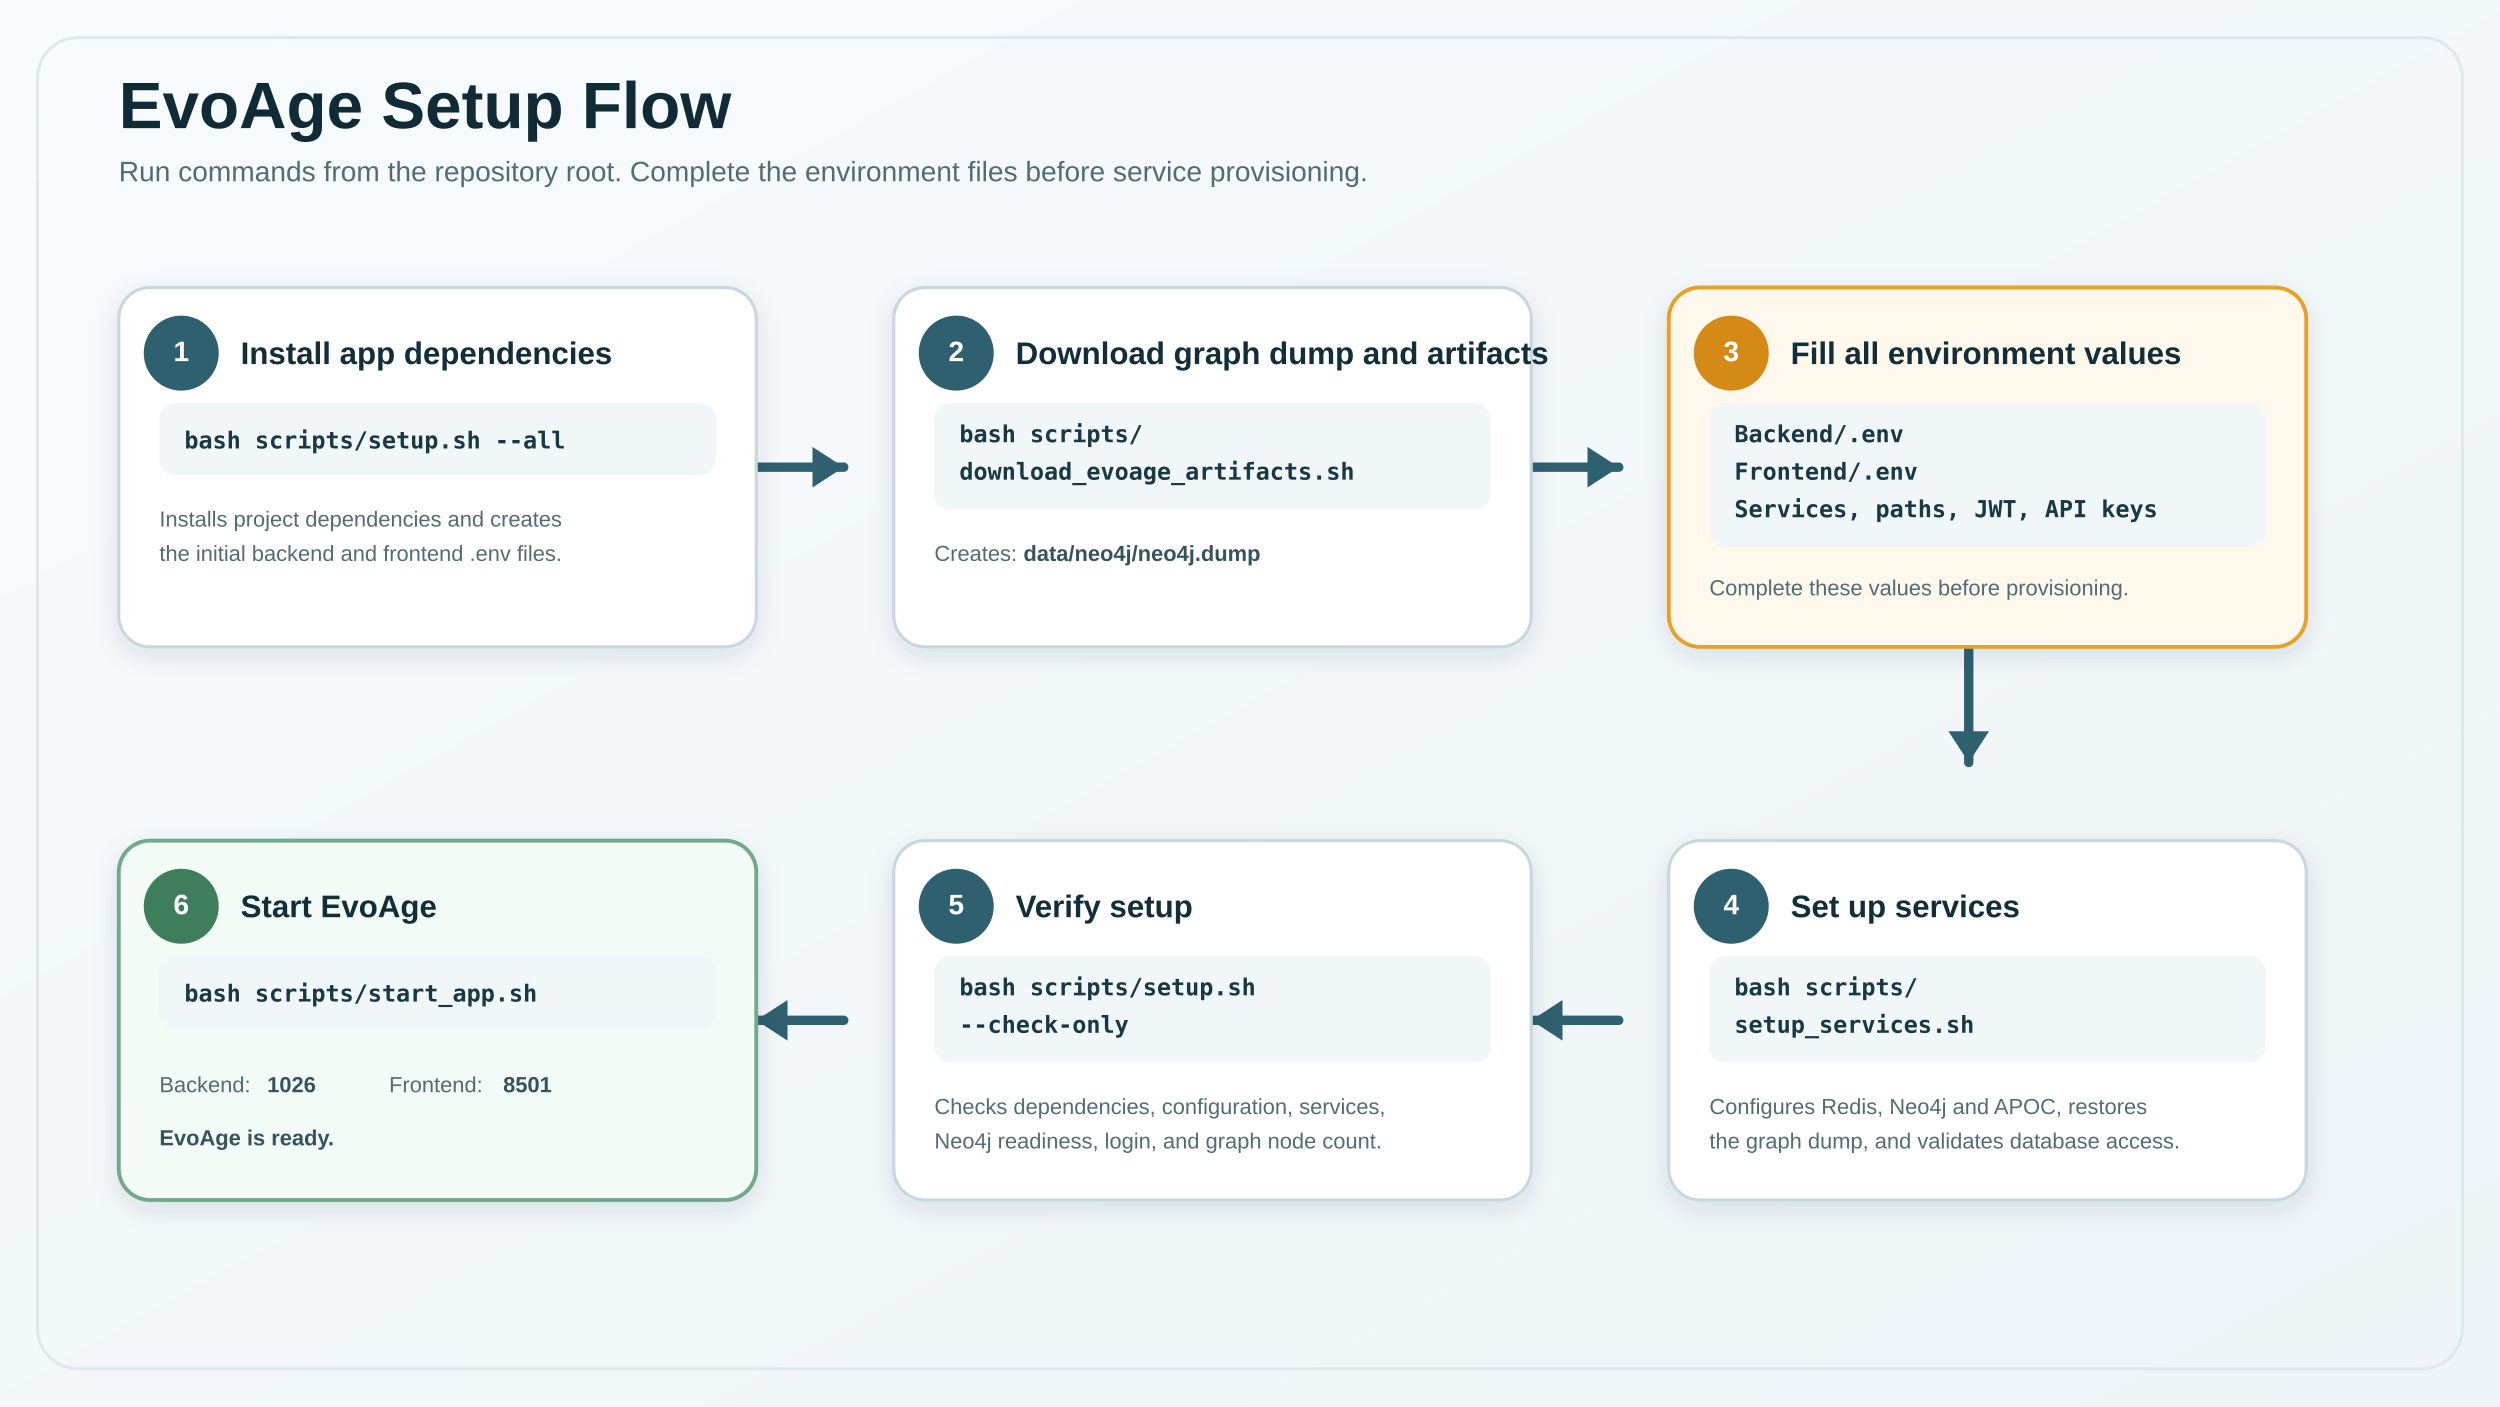
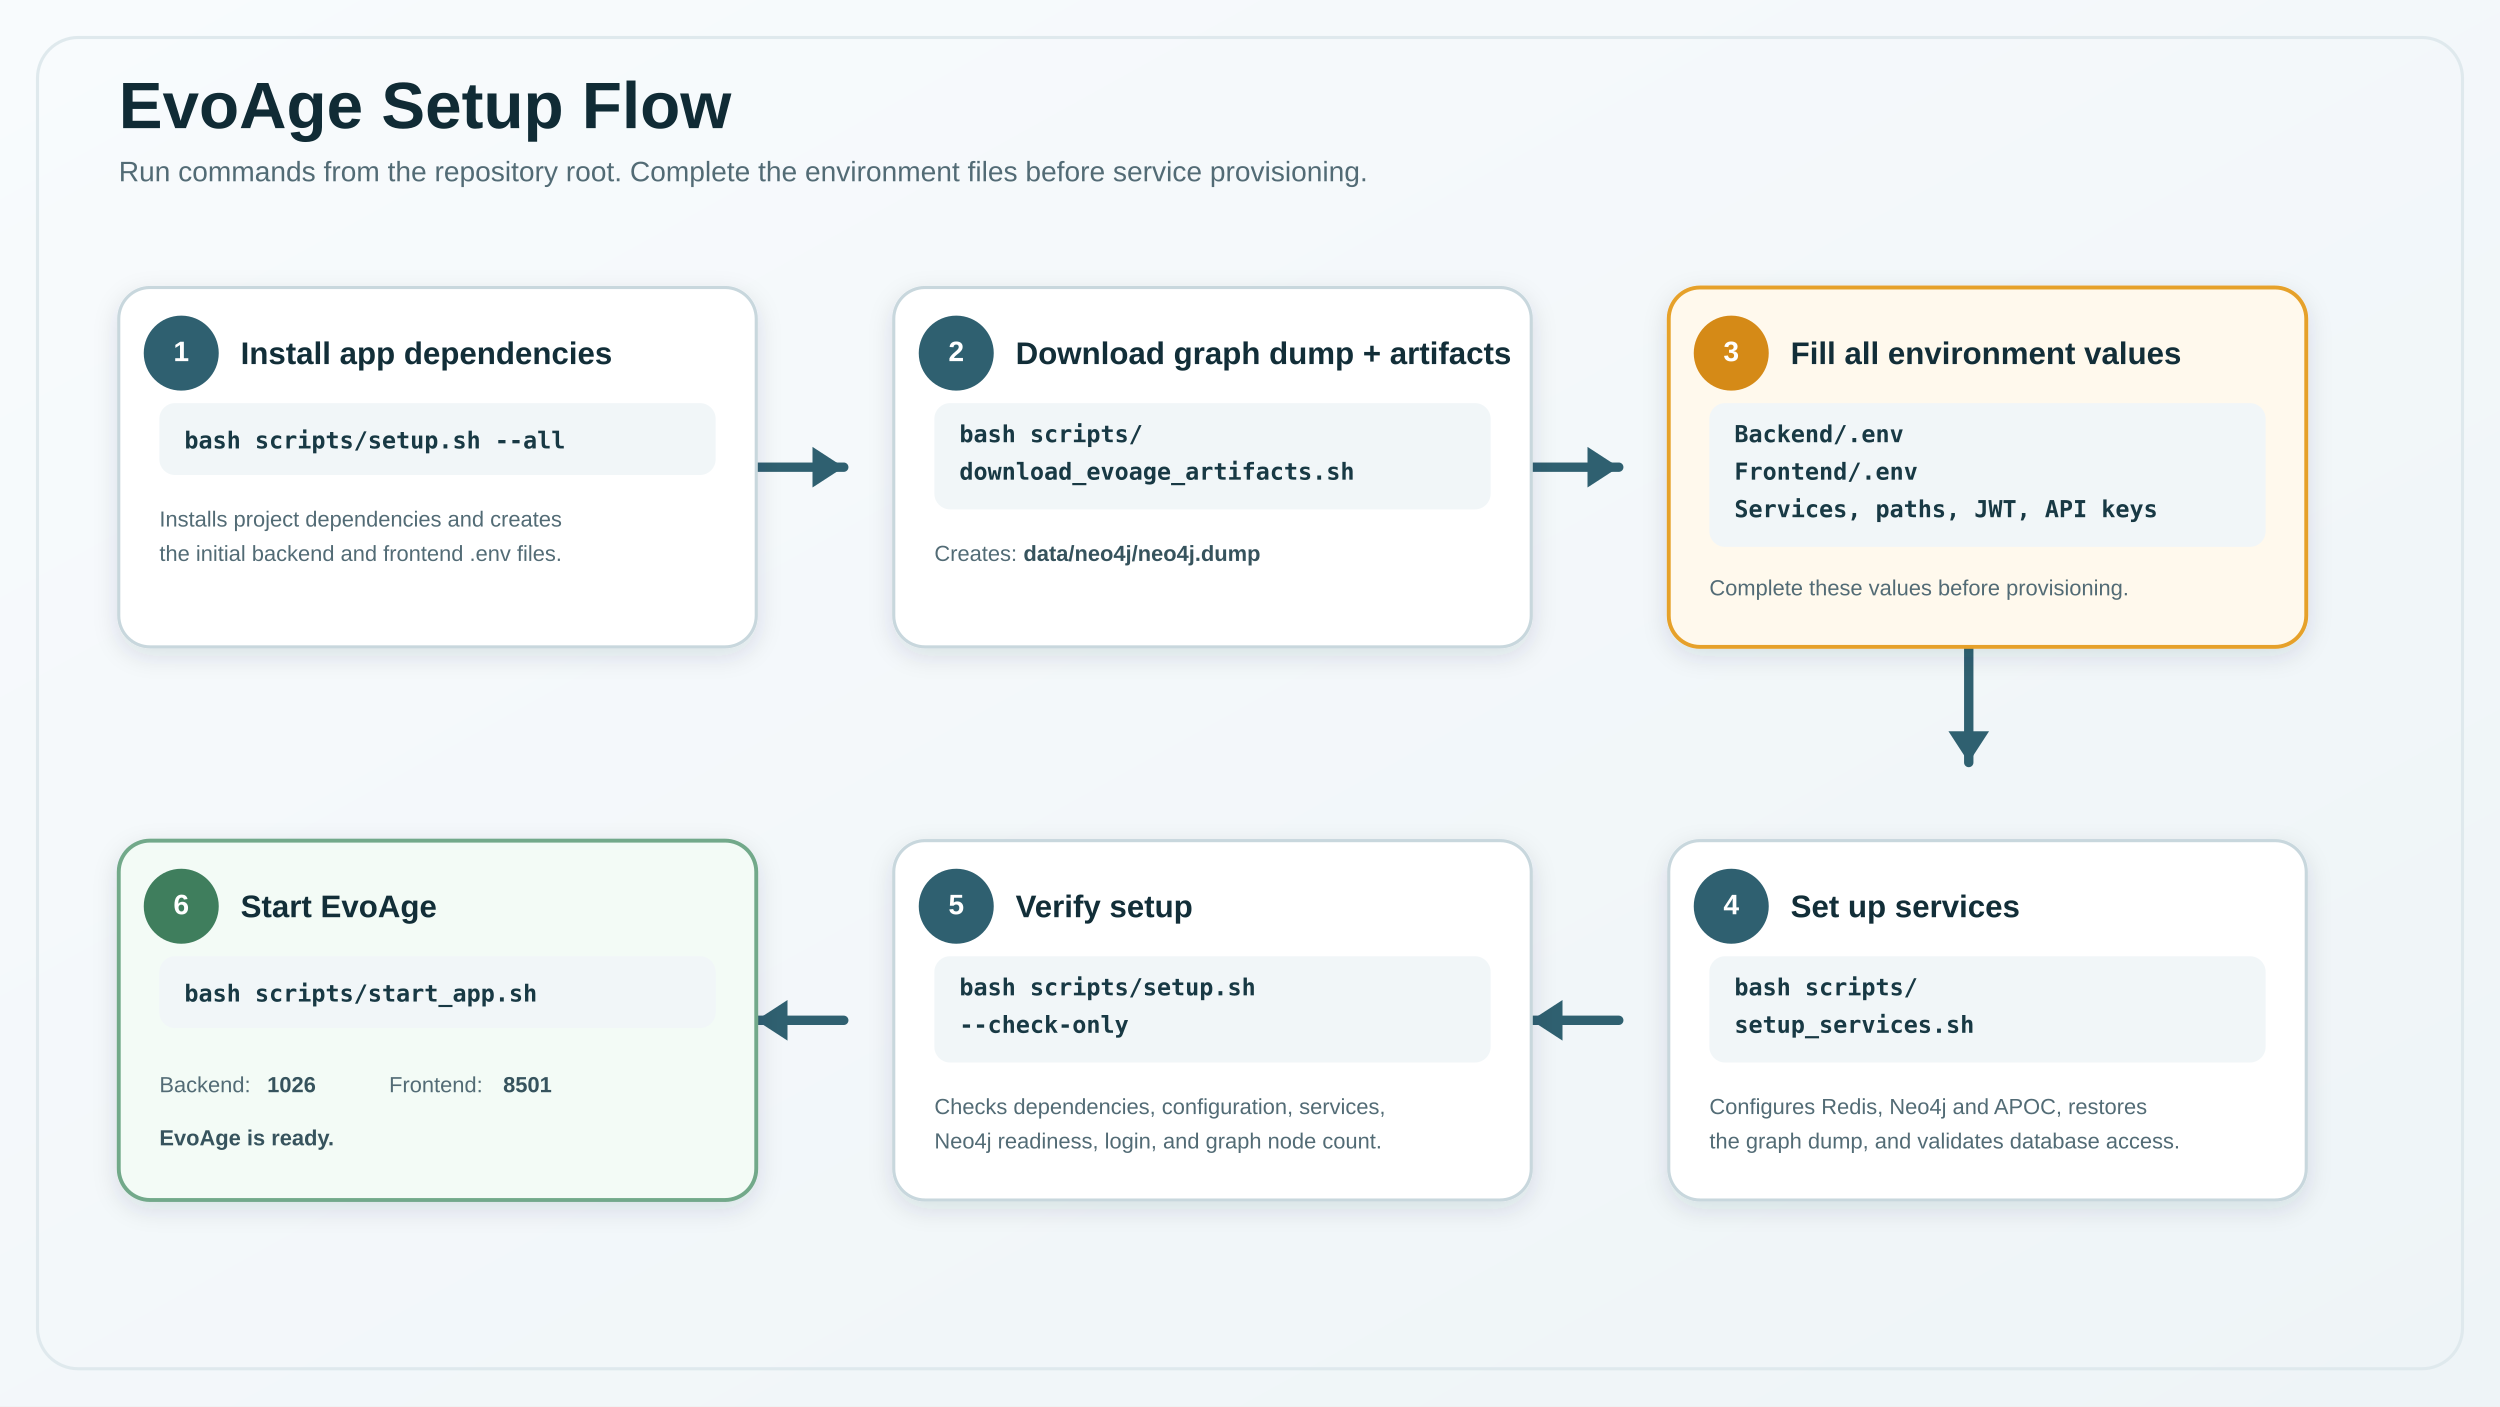
<svg xmlns="http://www.w3.org/2000/svg" width="1600" height="900" viewBox="0 0 1600 900">
  <defs>
    <linearGradient id="background" x1="0" y1="0" x2="1" y2="1">
      <stop offset="0%" stop-color="#f8fbfd" />
      <stop offset="100%" stop-color="#eef4f7" />
    </linearGradient>
    <filter id="shadow" x="-20%" y="-20%" width="140%" height="150%">
      <feDropShadow dx="0" dy="5" stdDeviation="8" flood-color="#173843" flood-opacity="0.12" />
    </filter>
    <style>
      .page-title { font: 700 42px Arial, sans-serif; fill: #102b35; }
      .subtitle { font: 400 18px Arial, sans-serif; fill: #526b75; }
      .direction-label { font: 700 13px Arial, sans-serif; fill: #56717a; letter-spacing: 1.5px; }

      .card { fill: #ffffff; stroke: #c8d7dd; stroke-width: 2; }
      .card-env { fill: #fff9ed; stroke: #e6a12a; stroke-width: 2.5; }
      .card-start { fill: #f3fbf6; stroke: #72a98a; stroke-width: 2.5; }

      .step-circle { fill: #2f6070; }
      .step-circle-env { fill: #d58a17; }
      .step-circle-start { fill: #3f7e5d; }
      .step-number { font: 700 18px Arial, sans-serif; fill: #ffffff; text-anchor: middle; dominant-baseline: middle; }

      .card-title { font: 700 20px Arial, sans-serif; fill: #122e38; }
      .command-box { fill: #f1f6f8; }
      .command { font: 700 15px "DejaVu Sans Mono", monospace; fill: #183944; }
      .body { font: 400 14px Arial, sans-serif; fill: #526b75; }
      .body-strong { font: 700 14px Arial, sans-serif; fill: #36535d; }

      .connector { fill: none; stroke: #2f6070; stroke-width: 6; stroke-linecap: round; stroke-linejoin: round; }
      .arrow-head { fill: #2f6070; }
      .flow-pill { fill: #e8f1f4; stroke: #cadbe1; stroke-width: 1.5; }
      .flow-pill-text { font: 700 12px Arial, sans-serif; fill: #45636d; letter-spacing: 1px; text-anchor: middle; }
    </style>
  </defs>
  <rect width="1600" height="900" fill="url(#background)" />
  <rect x="24" y="24" width="1552" height="852" rx="26" fill="none" stroke="#dfe9ed" stroke-width="2" />
  <text x="76" y="82" class="page-title">EvoAge Setup Flow</text>
  <text x="76" y="116" class="subtitle">Run commands from the repository root. Complete the environment files before service provisioning.</text>
  <line x1="484" y1="299" x2="540" y2="299" class="connector" />
  <polygon points="540,299 520,286 520,312" class="arrow-head" />
  <line x1="980" y1="299" x2="1036" y2="299" class="connector" />
  <polygon points="1036,299 1016,286 1016,312" class="arrow-head" />
  <path d="M1260 414 L1260 488" class="connector" />
  <polygon points="1260,488 1247,468 1273,468" class="arrow-head" />
  <line x1="1036" y1="653" x2="980" y2="653" class="connector" />
  <polygon points="980,653 1000,640 1000,666" class="arrow-head" />
  <line x1="540" y1="653" x2="484" y2="653" class="connector" />
  <polygon points="484,653 504,640 504,666" class="arrow-head" />
  <g filter="url(#shadow)">
    <rect x="76" y="184" width="408" height="230" rx="20" class="card" />
  </g>
  <circle cx="116" cy="226" r="24" class="step-circle" />
  <text x="116" y="226" class="step-number">1</text>
  <text x="154" y="233" class="card-title">Install app dependencies</text>
  <rect x="102" y="258" width="356" height="46" rx="10" class="command-box" />
  <text x="118" y="287" class="command">bash scripts/setup.sh --all</text>
  <text x="102" y="337" class="body">Installs project dependencies and creates</text>
  <text x="102" y="359" class="body">the initial backend and frontend .env files.</text>
  <g filter="url(#shadow)">
    <rect x="572" y="184" width="408" height="230" rx="20" class="card" />
  </g>
  <circle cx="612" cy="226" r="24" class="step-circle" />
  <text x="612" y="226" class="step-number">2</text>
-   <text x="650" y="233" class="card-title">Download graph dump and artifacts</text>
+   <text x="650" y="233" class="card-title">Download graph dump + artifacts</text>
  <rect x="598" y="258" width="356" height="68" rx="10" class="command-box" />
  <text x="614" y="283" class="command">bash scripts/</text>
  <text x="614" y="307" class="command">download_evoage_artifacts.sh</text>
  <text x="598" y="359" class="body">Creates:</text>
  <text x="655" y="359" class="body-strong">data/neo4j/neo4j.dump</text>
  <g filter="url(#shadow)">
    <rect x="1068" y="184" width="408" height="230" rx="20" class="card-env" />
  </g>
  <circle cx="1108" cy="226" r="24" class="step-circle-env" />
  <text x="1108" y="226" class="step-number">3</text>
  <text x="1146" y="233" class="card-title">Fill all environment values</text>
  <rect x="1094" y="258" width="356" height="92" rx="10" class="command-box" />
  <text x="1110" y="283" class="command">Backend/.env</text>
  <text x="1110" y="307" class="command">Frontend/.env</text>
  <text x="1110" y="331" class="command">Services, paths, JWT, API keys</text>
  <text x="1094" y="381" class="body">Complete these values before provisioning.</text>
  <g filter="url(#shadow)">
    <rect x="1068" y="538" width="408" height="230" rx="20" class="card" />
  </g>
  <circle cx="1108" cy="580" r="24" class="step-circle" />
  <text x="1108" y="580" class="step-number">4</text>
  <text x="1146" y="587" class="card-title">Set up services</text>
  <rect x="1094" y="612" width="356" height="68" rx="10" class="command-box" />
  <text x="1110" y="637" class="command">bash scripts/</text>
  <text x="1110" y="661" class="command">setup_services.sh</text>
  <text x="1094" y="713" class="body">Configures Redis, Neo4j and APOC, restores</text>
  <text x="1094" y="735" class="body">the graph dump, and validates database access.</text>
  <g filter="url(#shadow)">
    <rect x="572" y="538" width="408" height="230" rx="20" class="card" />
  </g>
  <circle cx="612" cy="580" r="24" class="step-circle" />
  <text x="612" y="580" class="step-number">5</text>
  <text x="650" y="587" class="card-title">Verify setup</text>
  <rect x="598" y="612" width="356" height="68" rx="10" class="command-box" />
  <text x="614" y="637" class="command">bash scripts/setup.sh</text>
  <text x="614" y="661" class="command">--check-only</text>
  <text x="598" y="713" class="body">Checks dependencies, configuration, services,</text>
  <text x="598" y="735" class="body">Neo4j readiness, login, and graph node count.</text>
  <g filter="url(#shadow)">
    <rect x="76" y="538" width="408" height="230" rx="20" class="card-start" />
  </g>
  <circle cx="116" cy="580" r="24" class="step-circle-start" />
  <text x="116" y="580" class="step-number">6</text>
  <text x="154" y="587" class="card-title">Start EvoAge</text>
  <rect x="102" y="612" width="356" height="46" rx="10" class="command-box" />
  <text x="118" y="641" class="command">bash scripts/start_app.sh</text>
  <text x="102" y="699" class="body">Backend:</text>
  <text x="171" y="699" class="body-strong">1026</text>
  <text x="249" y="699" class="body">Frontend:</text>
  <text x="322" y="699" class="body-strong">8501</text>
  <text x="102" y="733" class="body-strong">EvoAge is ready.</text>
</svg>
